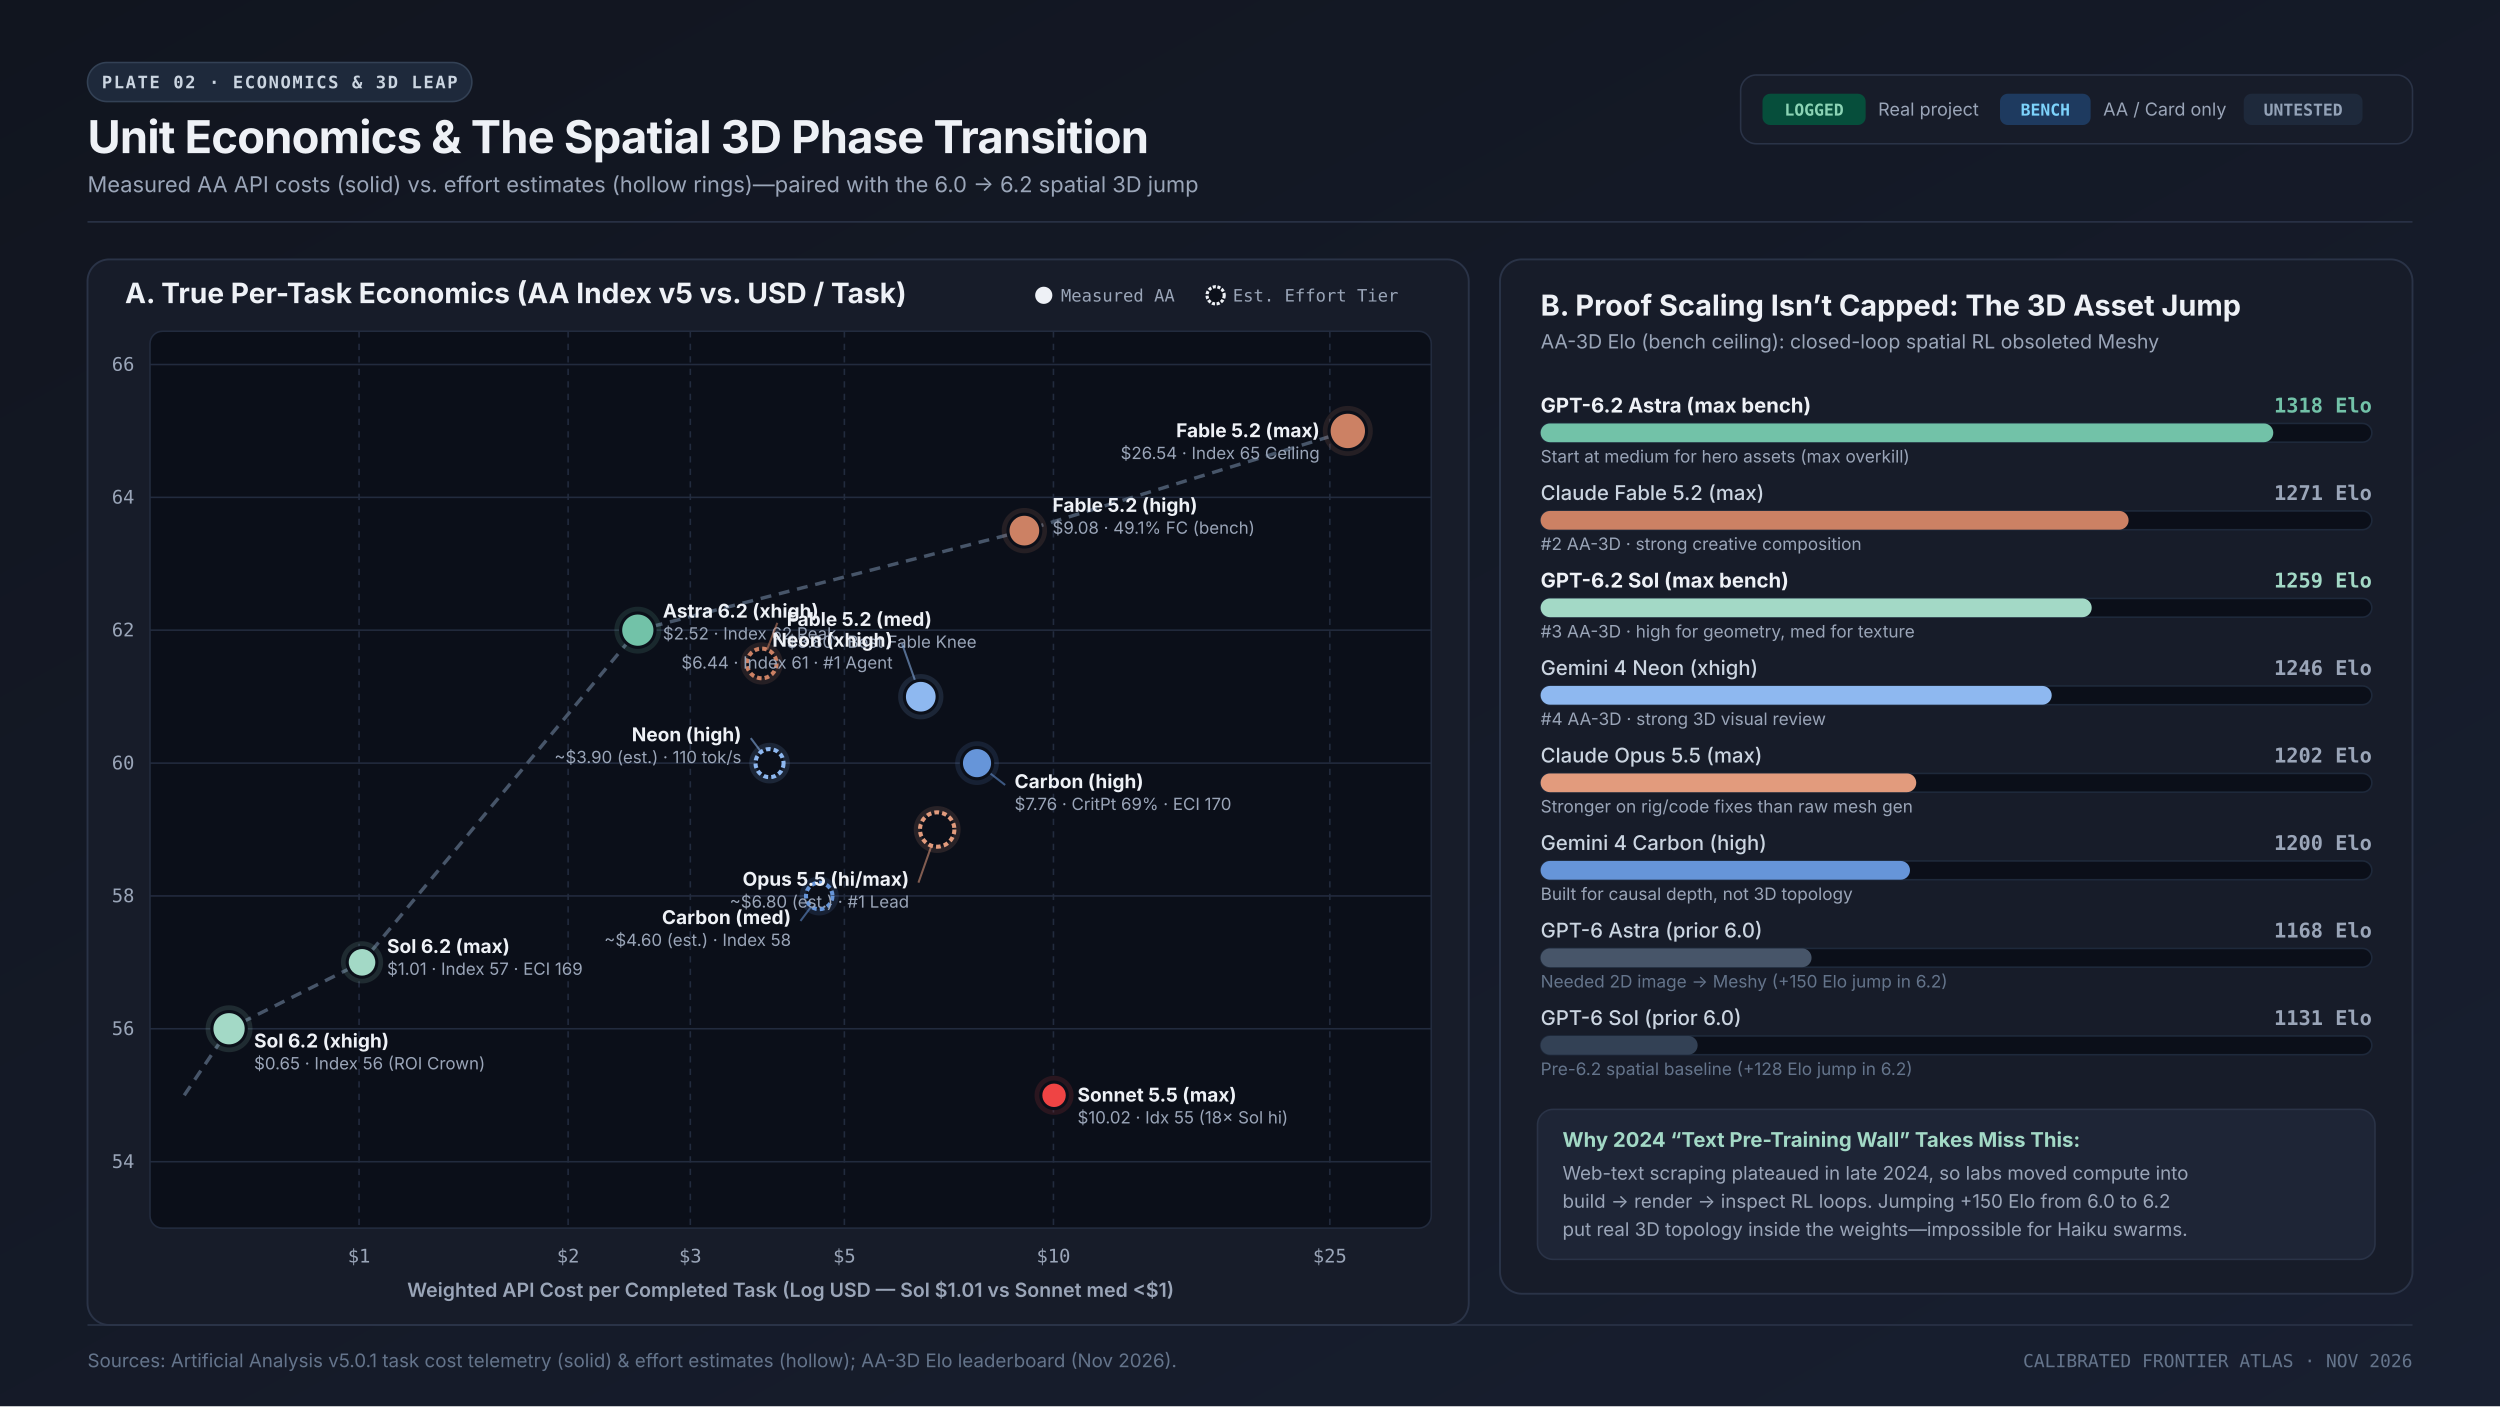
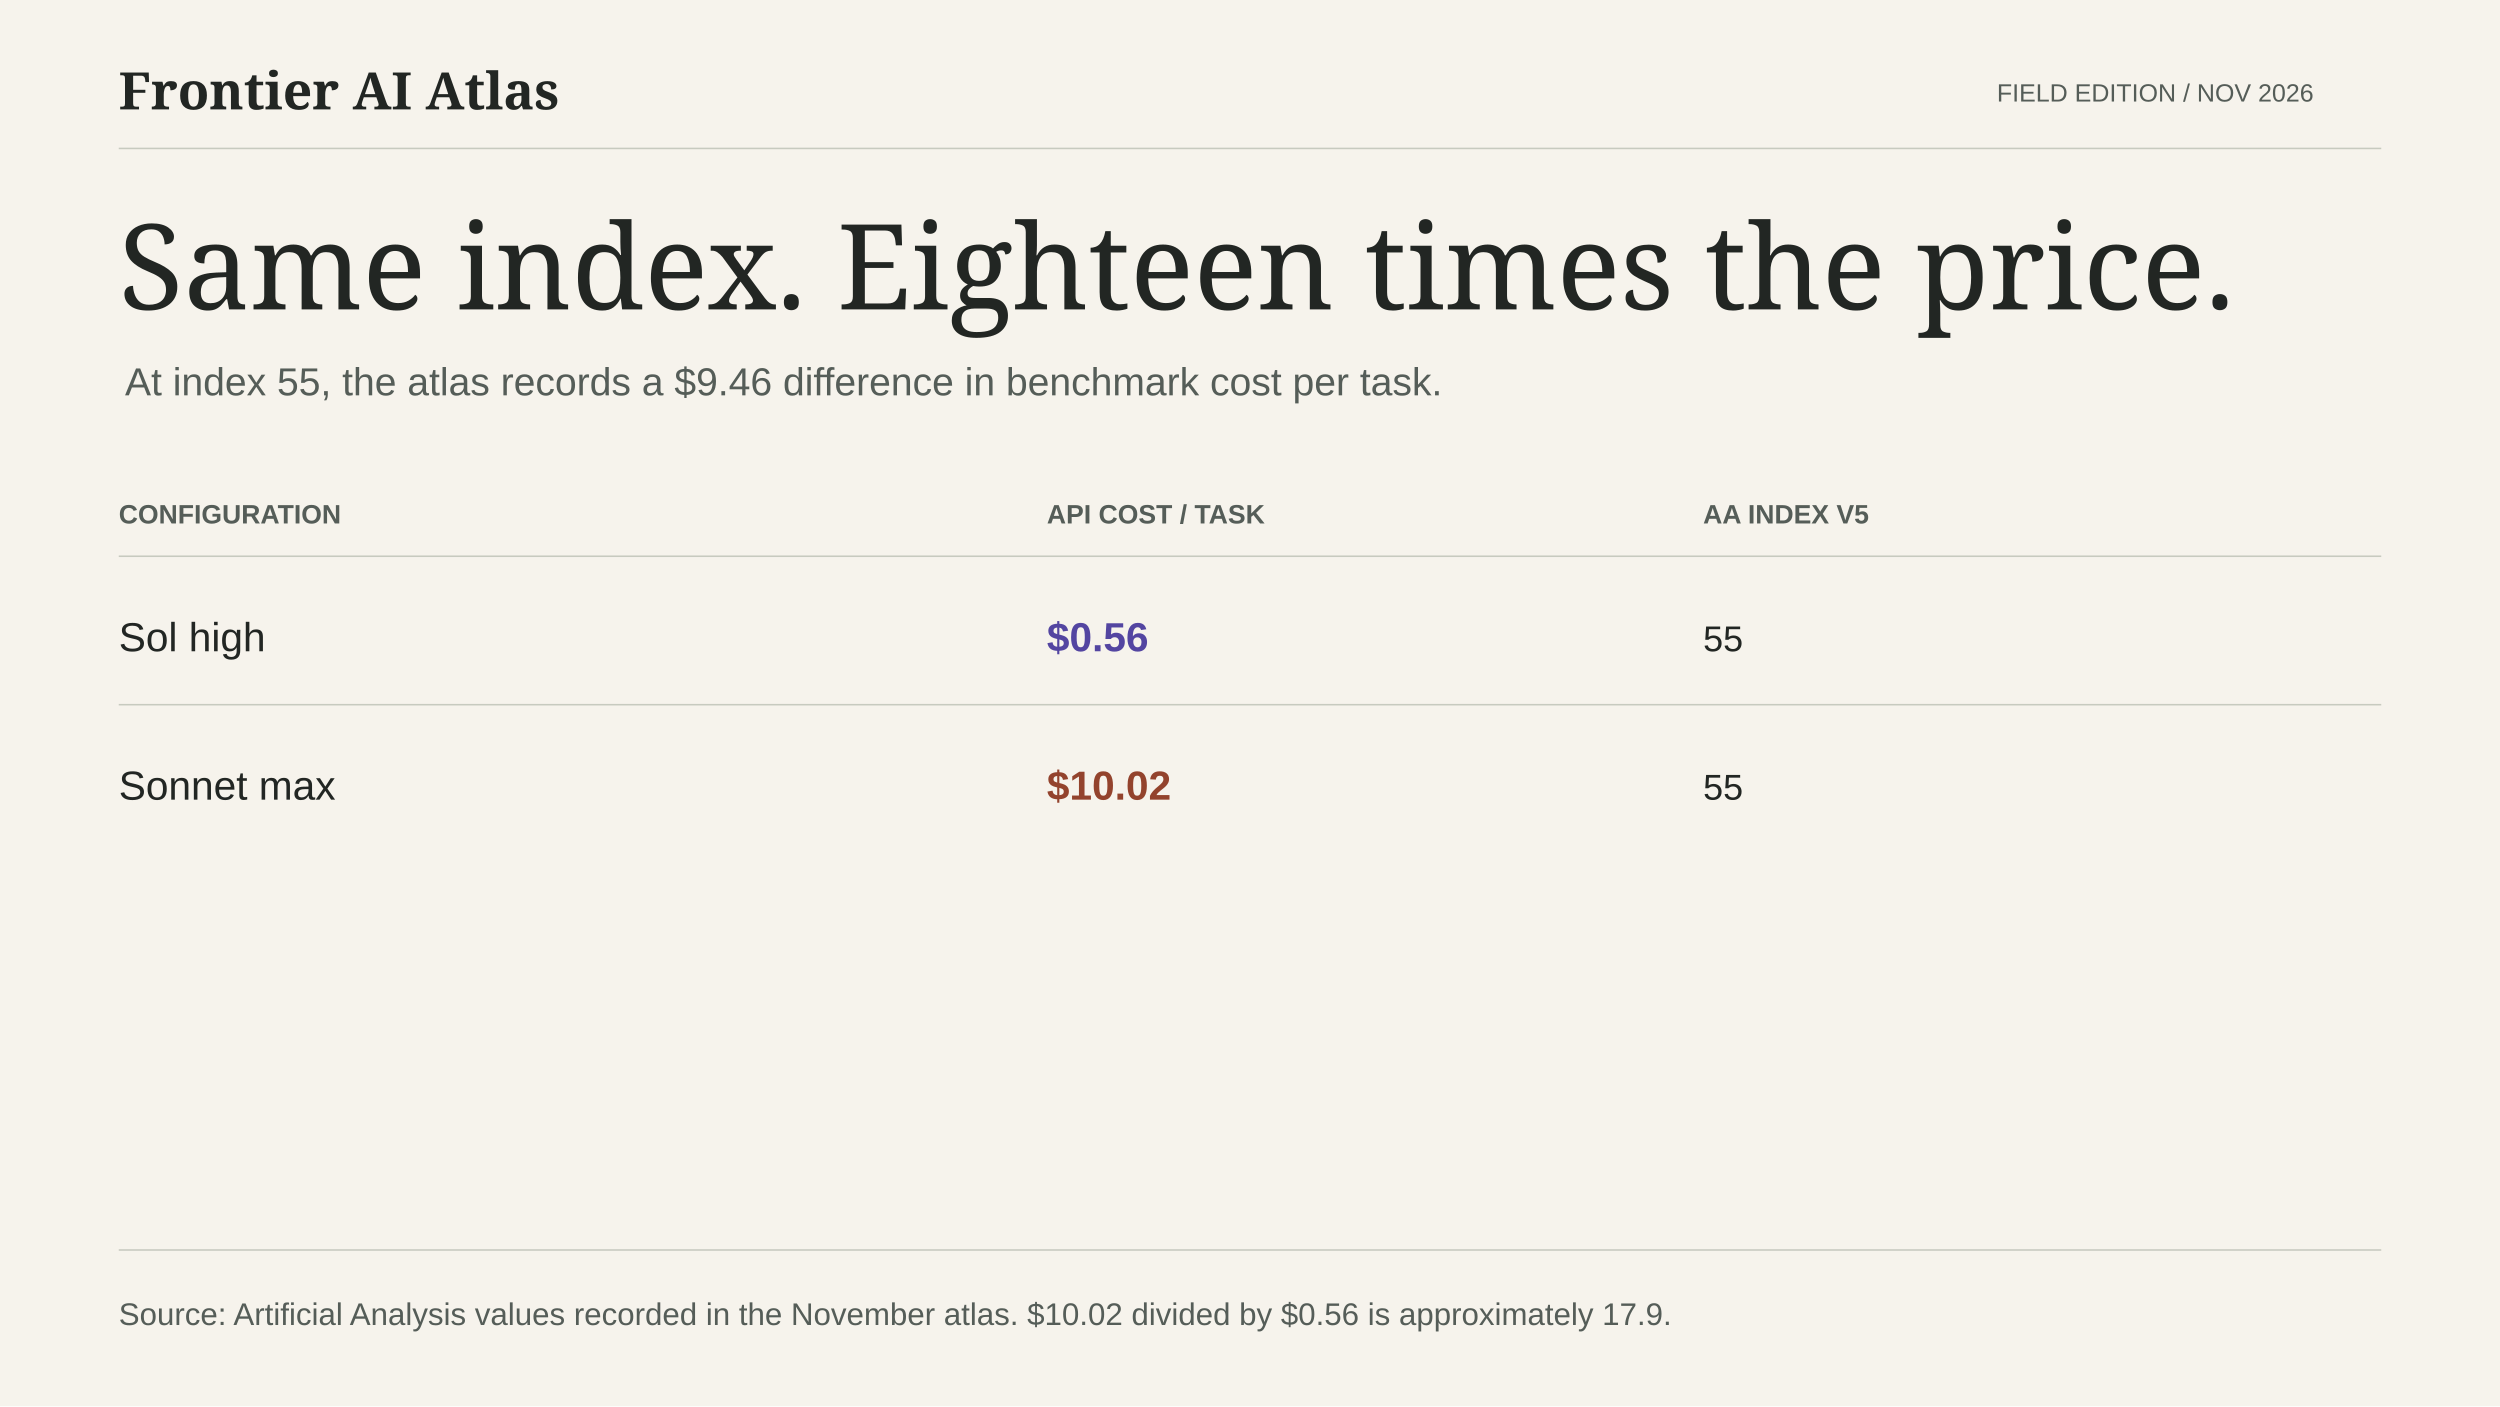
- <svg xmlns="http://www.w3.org/2000/svg" viewBox="0 0 1600 900" width="1600" height="900">
-   <defs>
-     <linearGradient id="bgGrad" x1="0" y1="0" x2="1" y2="1">
-       <stop offset="0%" stop-color="#11151F" />
-       <stop offset="100%" stop-color="#181F30" />
-     </linearGradient>
-     <linearGradient id="anthGrad" x1="0" y1="0" x2="1" y2="0">
-       <stop offset="0%" stop-color="#CC8164" />
-       <stop offset="100%" stop-color="#EBB9A2" />
-     </linearGradient>
-     <linearGradient id="oaiGrad" x1="0" y1="0" x2="1" y2="0">
-       <stop offset="0%" stop-color="#5FA890" />
-       <stop offset="100%" stop-color="#A3D9C6" />
-     </linearGradient>
-     <linearGradient id="googGrad" x1="0" y1="0" x2="1" y2="0">
-       <stop offset="0%" stop-color="#6695D9" />
-       <stop offset="100%" stop-color="#9BC2F5" />
-     </linearGradient>
-   </defs>
-   <rect width="1600" height="900" fill="url(#bgGrad)" />
-   <g transform="translate(56, 40)">
-     <rect x="0" y="0" width="246" height="25" rx="12.5" fill="#1E293B" stroke="#334155" stroke-width="1" />
-     <text x="123" y="16.5" text-anchor="middle" fill="#CBD5E1" font-family="Cascadia Code, Consolas, ui-monospace, monospace" font-size="11" font-weight="600" letter-spacing="1">PLATE 02 · ECONOMICS &amp; 3D LEAP</text>
-     <text x="0" y="58" fill="#EEF1F6" font-family="Segoe UI, Inter, -apple-system, BlinkMacSystemFont, sans-serif" font-size="29" font-weight="700" letter-spacing="-0.5">Unit Economics &amp; The Spatial 3D Phase Transition</text>
-     <text x="0" y="83" fill="#9AA5B8" font-family="Segoe UI, Inter, -apple-system, BlinkMacSystemFont, sans-serif" font-size="14">Measured AA API costs (solid) vs. effort estimates (hollow rings)—paired with the 6.0 → 6.2 spatial 3D jump</text>
-     <g transform="translate(1058, 8)">
-       <rect x="0" y="0" width="430" height="44" rx="10" fill="#171C29" stroke="#2A3347" stroke-width="1" />
-       <rect x="14" y="12" width="66" height="20" rx="5" fill="#064E3B" />
-       <text x="47" y="26" text-anchor="middle" fill="#8CD4B5" font-family="Cascadia Code, Consolas, ui-monospace, monospace" font-size="10.5" font-weight="700">LOGGED</text>
-       <text x="88" y="26" fill="#9AA5B8" font-family="Segoe UI, Inter, -apple-system, BlinkMacSystemFont, sans-serif" font-size="11.5">Real project</text>
-       <rect x="166" y="12" width="58" height="20" rx="5" fill="#1E3A5F" />
-       <text x="195" y="26" text-anchor="middle" fill="#7DD3FC" font-family="Cascadia Code, Consolas, ui-monospace, monospace" font-size="10.5" font-weight="700">BENCH</text>
-       <text x="232" y="26" fill="#9AA5B8" font-family="Segoe UI, Inter, -apple-system, BlinkMacSystemFont, sans-serif" font-size="11.5">AA / Card only</text>
-       <rect x="322" y="12" width="76" height="20" rx="5" fill="#1E293B" />
-       <text x="360" y="26" text-anchor="middle" fill="#94A3B8" font-family="Cascadia Code, Consolas, ui-monospace, monospace" font-size="10.5" font-weight="700">UNTESTED</text>
-     </g>
-   </g>
-   <line x1="56" y1="142" x2="1544" y2="142" stroke="#2A3347" stroke-width="1" />
-   <rect x="56" y="166" width="884" height="682" rx="14" fill="#171C29" stroke="#2A3347" stroke-width="1.2" />
-   <text x="80" y="194" fill="#EEF1F6" font-family="Segoe UI, Inter, -apple-system, BlinkMacSystemFont, sans-serif" font-size="18" font-weight="700">A. True Per-Task Economics (AA Index v5 vs. USD / Task)</text>
-   <circle cx="668" cy="189" r="5.5" fill="#EEF1F6" />
-   <text x="679" y="193" fill="#9AA5B8" font-family="Cascadia Code, Consolas, ui-monospace, monospace" font-size="11">Measured AA</text>
-   <circle cx="778" cy="189" r="5.5" fill="#0B0F19" stroke="#EEF1F6" stroke-width="2" stroke-dasharray="2 1" />
-   <text x="789" y="193" fill="#9AA5B8" font-family="Cascadia Code, Consolas, ui-monospace, monospace" font-size="11">Est. Effort Tier</text>
-   <rect x="96" y="212" width="820" height="574" rx="8" fill="#0B0F19" stroke="#222B3E" />
-   <line x1="229.8" y1="212" x2="229.8" y2="786" stroke="#222B3E" stroke-dasharray="4 4" />
-   <text x="229.8" y="808" text-anchor="middle" fill="#9AA5B8" font-family="Cascadia Code, Consolas, ui-monospace, monospace" font-size="12">$1</text>
-   <line x1="363.6" y1="212" x2="363.6" y2="786" stroke="#222B3E" stroke-dasharray="4 4" />
-   <text x="363.6" y="808" text-anchor="middle" fill="#9AA5B8" font-family="Cascadia Code, Consolas, ui-monospace, monospace" font-size="12">$2</text>
-   <line x1="441.8" y1="212" x2="441.8" y2="786" stroke="#222B3E" stroke-dasharray="4 4" />
-   <text x="441.8" y="808" text-anchor="middle" fill="#9AA5B8" font-family="Cascadia Code, Consolas, ui-monospace, monospace" font-size="12">$3</text>
-   <line x1="540.4" y1="212" x2="540.4" y2="786" stroke="#222B3E" stroke-dasharray="4 4" />
-   <text x="540.4" y="808" text-anchor="middle" fill="#9AA5B8" font-family="Cascadia Code, Consolas, ui-monospace, monospace" font-size="12">$5</text>
-   <line x1="674.2" y1="212" x2="674.2" y2="786" stroke="#222B3E" stroke-dasharray="4 4" />
-   <text x="674.2" y="808" text-anchor="middle" fill="#9AA5B8" font-family="Cascadia Code, Consolas, ui-monospace, monospace" font-size="12">$10</text>
-   <line x1="851.1" y1="212" x2="851.1" y2="786" stroke="#222B3E" stroke-dasharray="4 4" />
-   <text x="851.1" y="808" text-anchor="middle" fill="#9AA5B8" font-family="Cascadia Code, Consolas, ui-monospace, monospace" font-size="12">$25</text>
-   <text x="506.0" y="830" text-anchor="middle" fill="#9AA5B8" font-family="Segoe UI, Inter, -apple-system, BlinkMacSystemFont, sans-serif" font-size="12.5" font-weight="600">Weighted API Cost per Completed Task (Log USD — Sol $1.01 vs Sonnet med &lt;$1)</text>
-   <line x1="96" y1="743.5" x2="916" y2="743.5" stroke="#222B3E" />
-   <text x="86" y="747.5" text-anchor="end" fill="#9AA5B8" font-family="Cascadia Code, Consolas, ui-monospace, monospace" font-size="12">54</text>
-   <line x1="96" y1="658.4" x2="916" y2="658.4" stroke="#222B3E" />
-   <text x="86" y="662.4" text-anchor="end" fill="#9AA5B8" font-family="Cascadia Code, Consolas, ui-monospace, monospace" font-size="12">56</text>
-   <line x1="96" y1="573.4" x2="916" y2="573.4" stroke="#222B3E" />
-   <text x="86" y="577.4" text-anchor="end" fill="#9AA5B8" font-family="Cascadia Code, Consolas, ui-monospace, monospace" font-size="12">58</text>
-   <line x1="96" y1="488.4" x2="916" y2="488.4" stroke="#222B3E" />
-   <text x="86" y="492.4" text-anchor="end" fill="#9AA5B8" font-family="Cascadia Code, Consolas, ui-monospace, monospace" font-size="12">60</text>
-   <line x1="96" y1="403.3" x2="916" y2="403.3" stroke="#222B3E" />
-   <text x="86" y="407.3" text-anchor="end" fill="#9AA5B8" font-family="Cascadia Code, Consolas, ui-monospace, monospace" font-size="12">62</text>
-   <line x1="96" y1="318.3" x2="916" y2="318.3" stroke="#222B3E" />
-   <text x="86" y="322.3" text-anchor="end" fill="#9AA5B8" font-family="Cascadia Code, Consolas, ui-monospace, monospace" font-size="12">64</text>
-   <line x1="96" y1="233.3" x2="916" y2="233.3" stroke="#222B3E" />
-   <text x="86" y="237.3" text-anchor="end" fill="#9AA5B8" font-family="Cascadia Code, Consolas, ui-monospace, monospace" font-size="12">66</text>
-   <polyline points="117.9,701.0 146.6,658.4 231.7,615.9 408.2,403.3 655.6,339.6 862.6,275.8" fill="none" stroke="#475569" stroke-width="2.2" stroke-dasharray="7 5" />
-   <circle cx="146.6" cy="658.4" r="15.0" fill="#A3D9C6" fill-opacity="0.14" />
-   <circle cx="146.6" cy="658.4" r="11.0" fill="#A3D9C6" stroke="#0B0F19" stroke-width="2" />
-   <text x="162.6" y="670.4" text-anchor="start" fill="#EEF1F6" font-family="Segoe UI, Inter, -apple-system, BlinkMacSystemFont, sans-serif" font-size="12.2" font-weight="700">Sol 6.2 (xhigh)</text>
-   <text x="162.6" y="684.4" text-anchor="start" fill="#9AA5B8" font-family="Segoe UI, Inter, -apple-system, BlinkMacSystemFont, sans-serif" font-size="10.8">$0.65 · Index 56 (ROI Crown)</text>
-   <circle cx="231.7" cy="615.9" r="13.5" fill="#A3D9C6" fill-opacity="0.14" />
-   <circle cx="231.7" cy="615.9" r="9.5" fill="#A3D9C6" stroke="#0B0F19" stroke-width="2" />
-   <text x="247.7" y="609.9" text-anchor="start" fill="#EEF1F6" font-family="Segoe UI, Inter, -apple-system, BlinkMacSystemFont, sans-serif" font-size="12.2" font-weight="700">Sol 6.2 (max)</text>
-   <text x="247.7" y="623.9" text-anchor="start" fill="#9AA5B8" font-family="Segoe UI, Inter, -apple-system, BlinkMacSystemFont, sans-serif" font-size="10.8">$1.01 · Index 57 · ECI 169</text>
-   <circle cx="408.2" cy="403.3" r="15.0" fill="#72C2A8" fill-opacity="0.14" />
-   <circle cx="408.2" cy="403.3" r="11.0" fill="#72C2A8" stroke="#0B0F19" stroke-width="2" />
-   <text x="424.2" y="395.3" text-anchor="start" fill="#EEF1F6" font-family="Segoe UI, Inter, -apple-system, BlinkMacSystemFont, sans-serif" font-size="12.2" font-weight="700">Astra 6.2 (xhigh)</text>
-   <text x="424.2" y="409.3" text-anchor="start" fill="#9AA5B8" font-family="Segoe UI, Inter, -apple-system, BlinkMacSystemFont, sans-serif" font-size="10.8">$2.52 · Index 62 Peak</text>
-   <line x1="492.5" y1="488.4" x2="480.5" y2="472.4" stroke="#8EB8F0" stroke-opacity="0.55" stroke-width="1.3" />
-   <circle cx="492.5" cy="488.4" r="13.0" fill="#8EB8F0" fill-opacity="0.14" />
-   <circle cx="492.5" cy="488.4" r="9.0" fill="#0B0F19" stroke="#8EB8F0" stroke-width="2.6" stroke-dasharray="3 2" />
-   <text x="474.5" y="474.4" text-anchor="end" fill="#EEF1F6" font-family="Segoe UI, Inter, -apple-system, BlinkMacSystemFont, sans-serif" font-size="12.2" font-weight="700">Neon (high)</text>
-   <text x="474.5" y="488.4" text-anchor="end" fill="#9AA5B8" font-family="Segoe UI, Inter, -apple-system, BlinkMacSystemFont, sans-serif" font-size="10.8">~$3.90 (est.) · 110 tok/s</text>
-   <line x1="487.5" y1="424.6" x2="497.5" y2="398.6" stroke="#CC8164" stroke-opacity="0.55" stroke-width="1.3" />
-   <circle cx="487.5" cy="424.6" r="13.5" fill="#CC8164" fill-opacity="0.14" />
-   <circle cx="487.5" cy="424.6" r="9.5" fill="#0B0F19" stroke="#CC8164" stroke-width="2.6" stroke-dasharray="3 2" />
-   <text x="503.5" y="400.6" text-anchor="start" fill="#EEF1F6" font-family="Segoe UI, Inter, -apple-system, BlinkMacSystemFont, sans-serif" font-size="12.2" font-weight="700">Fable 5.2 (med)</text>
-   <text x="503.5" y="414.6" text-anchor="start" fill="#9AA5B8" font-family="Segoe UI, Inter, -apple-system, BlinkMacSystemFont, sans-serif" font-size="10.8">$3.80 · Best Fable Knee</text>
-   <line x1="524.3" y1="573.4" x2="512.3" y2="589.4" stroke="#6695D9" stroke-opacity="0.55" stroke-width="1.3" />
-   <circle cx="524.3" cy="573.4" r="12.5" fill="#6695D9" fill-opacity="0.14" />
-   <circle cx="524.3" cy="573.4" r="8.5" fill="#0B0F19" stroke="#6695D9" stroke-width="2.6" stroke-dasharray="3 2" />
-   <text x="506.3" y="591.4" text-anchor="end" fill="#EEF1F6" font-family="Segoe UI, Inter, -apple-system, BlinkMacSystemFont, sans-serif" font-size="12.2" font-weight="700">Carbon (med)</text>
-   <text x="506.3" y="605.4" text-anchor="end" fill="#9AA5B8" font-family="Segoe UI, Inter, -apple-system, BlinkMacSystemFont, sans-serif" font-size="10.8">~$4.60 (est.) · Index 58</text>
-   <line x1="589.3" y1="445.9" x2="577.3" y2="411.9" stroke="#8EB8F0" stroke-opacity="0.55" stroke-width="1.3" />
-   <circle cx="589.3" cy="445.9" r="14.5" fill="#8EB8F0" fill-opacity="0.14" />
-   <circle cx="589.3" cy="445.9" r="10.5" fill="#8EB8F0" stroke="#0B0F19" stroke-width="2" />
-   <text x="571.3" y="413.9" text-anchor="end" fill="#EEF1F6" font-family="Segoe UI, Inter, -apple-system, BlinkMacSystemFont, sans-serif" font-size="12.2" font-weight="700">Neon (xhigh)</text>
-   <text x="571.3" y="427.9" text-anchor="end" fill="#9AA5B8" font-family="Segoe UI, Inter, -apple-system, BlinkMacSystemFont, sans-serif" font-size="10.8">$6.44 · Index 61 · #1 Agent</text>
-   <line x1="599.8" y1="530.9" x2="587.8" y2="564.9" stroke="#E29B7D" stroke-opacity="0.55" stroke-width="1.3" />
-   <circle cx="599.8" cy="530.9" r="15.0" fill="#E29B7D" fill-opacity="0.14" />
-   <circle cx="599.8" cy="530.9" r="11.0" fill="#0B0F19" stroke="#E29B7D" stroke-width="2.6" stroke-dasharray="3 2" />
-   <text x="581.8" y="566.9" text-anchor="end" fill="#EEF1F6" font-family="Segoe UI, Inter, -apple-system, BlinkMacSystemFont, sans-serif" font-size="12.2" font-weight="700">Opus 5.5 (hi/max)</text>
-   <text x="581.8" y="580.9" text-anchor="end" fill="#9AA5B8" font-family="Segoe UI, Inter, -apple-system, BlinkMacSystemFont, sans-serif" font-size="10.8">~$6.80 (est.) · #1 Lead</text>
-   <line x1="625.3" y1="488.4" x2="643.3" y2="502.4" stroke="#6695D9" stroke-opacity="0.55" stroke-width="1.3" />
-   <circle cx="625.3" cy="488.4" r="14.0" fill="#6695D9" fill-opacity="0.14" />
-   <circle cx="625.3" cy="488.4" r="10.0" fill="#6695D9" stroke="#0B0F19" stroke-width="2" />
-   <text x="649.3" y="504.4" text-anchor="start" fill="#EEF1F6" font-family="Segoe UI, Inter, -apple-system, BlinkMacSystemFont, sans-serif" font-size="12.2" font-weight="700">Carbon (high)</text>
-   <text x="649.3" y="518.4" text-anchor="start" fill="#9AA5B8" font-family="Segoe UI, Inter, -apple-system, BlinkMacSystemFont, sans-serif" font-size="10.8">$7.76 · CritPt 69% · ECI 170</text>
-   <circle cx="674.6" cy="701.0" r="12.5" fill="#EF4444" fill-opacity="0.14" />
-   <circle cx="674.6" cy="701.0" r="8.5" fill="#EF4444" stroke="#0B0F19" stroke-width="2" />
-   <text x="689.6" y="705.0" text-anchor="start" fill="#EEF1F6" font-family="Segoe UI, Inter, -apple-system, BlinkMacSystemFont, sans-serif" font-size="12.2" font-weight="700">Sonnet 5.5 (max)</text>
-   <text x="689.6" y="719.0" text-anchor="start" fill="#9AA5B8" font-family="Segoe UI, Inter, -apple-system, BlinkMacSystemFont, sans-serif" font-size="10.8">$10.02 · Idx 55 (18× Sol hi)</text>
-   <circle cx="655.6" cy="339.6" r="14.5" fill="#CC8164" fill-opacity="0.14" />
-   <circle cx="655.6" cy="339.6" r="10.5" fill="#CC8164" stroke="#0B0F19" stroke-width="2" />
-   <text x="673.6" y="327.6" text-anchor="start" fill="#EEF1F6" font-family="Segoe UI, Inter, -apple-system, BlinkMacSystemFont, sans-serif" font-size="12.2" font-weight="700">Fable 5.2 (high)</text>
-   <text x="673.6" y="341.6" text-anchor="start" fill="#9AA5B8" font-family="Segoe UI, Inter, -apple-system, BlinkMacSystemFont, sans-serif" font-size="10.8">$9.08 · 49.1% FC (bench)</text>
-   <circle cx="862.6" cy="275.8" r="16.0" fill="#CC8164" fill-opacity="0.14" />
-   <circle cx="862.6" cy="275.8" r="12.0" fill="#CC8164" stroke="#0B0F19" stroke-width="2" />
-   <text x="844.6" y="279.8" text-anchor="end" fill="#EEF1F6" font-family="Segoe UI, Inter, -apple-system, BlinkMacSystemFont, sans-serif" font-size="12.2" font-weight="700">Fable 5.2 (max)</text>
-   <text x="844.6" y="293.8" text-anchor="end" fill="#9AA5B8" font-family="Segoe UI, Inter, -apple-system, BlinkMacSystemFont, sans-serif" font-size="10.8">$26.54 · Index 65 Ceiling</text>
-   <g transform="translate(960, 166)">
-     <rect width="584" height="662" rx="14" fill="#171C29" stroke="#2A3347" stroke-width="1.2" />
-     <text x="26" y="36" fill="#EEF1F6" font-family="Segoe UI, Inter, -apple-system, BlinkMacSystemFont, sans-serif" font-size="18.5" font-weight="700">B. Proof Scaling Isn’t Capped: The 3D Asset Jump</text>
-     <text x="26" y="57" fill="#9AA5B8" font-family="Segoe UI, Inter, -apple-system, BlinkMacSystemFont, sans-serif" font-size="12.5">AA-3D Elo (bench ceiling): closed-loop spatial RL obsoleted Meshy</text>
-     <text x="26" y="98" fill="#EEF1F6" font-family="Segoe UI, Inter, -apple-system, BlinkMacSystemFont, sans-serif" font-size="13" font-weight="700">GPT-6.2 Astra (max bench)</text>
-     <text x="558" y="98" text-anchor="end" fill="#72C2A8" font-family="Cascadia Code, Consolas, ui-monospace, monospace" font-size="13" font-weight="700">1318 Elo</text>
-     <rect x="26" y="105" width="532" height="12" rx="6" fill="#0B0F19" stroke="#1E293B" />
-     <rect x="26" y="105" width="468.9" height="12" rx="6" fill="#72C2A8" />
-     <text x="26" y="130" fill="#9AA5B8" font-family="Segoe UI, Inter, -apple-system, BlinkMacSystemFont, sans-serif" font-size="11">Start at medium for hero assets (max overkill)</text>
-     <text x="26" y="154" fill="#CBD5E1" font-family="Segoe UI, Inter, -apple-system, BlinkMacSystemFont, sans-serif" font-size="13" font-weight="500">Claude Fable 5.2 (max)</text>
-     <text x="558" y="154" text-anchor="end" fill="#9AA5B8" font-family="Cascadia Code, Consolas, ui-monospace, monospace" font-size="13" font-weight="700">1271 Elo</text>
-     <rect x="26" y="161" width="532" height="12" rx="6" fill="#0B0F19" stroke="#1E293B" />
-     <rect x="26" y="161" width="376.3" height="12" rx="6" fill="#CC8164" />
-     <text x="26" y="186" fill="#9AA5B8" font-family="Segoe UI, Inter, -apple-system, BlinkMacSystemFont, sans-serif" font-size="11">#2 AA-3D · strong creative composition</text>
-     <text x="26" y="210" fill="#EEF1F6" font-family="Segoe UI, Inter, -apple-system, BlinkMacSystemFont, sans-serif" font-size="13" font-weight="700">GPT-6.2 Sol (max bench)</text>
-     <text x="558" y="210" text-anchor="end" fill="#A3D9C6" font-family="Cascadia Code, Consolas, ui-monospace, monospace" font-size="13" font-weight="700">1259 Elo</text>
-     <rect x="26" y="217" width="532" height="12" rx="6" fill="#0B0F19" stroke="#1E293B" />
-     <rect x="26" y="217" width="352.7" height="12" rx="6" fill="#A3D9C6" />
-     <text x="26" y="242" fill="#9AA5B8" font-family="Segoe UI, Inter, -apple-system, BlinkMacSystemFont, sans-serif" font-size="11">#3 AA-3D · high for geometry, med for texture</text>
-     <text x="26" y="266" fill="#CBD5E1" font-family="Segoe UI, Inter, -apple-system, BlinkMacSystemFont, sans-serif" font-size="13" font-weight="500">Gemini 4 Neon (xhigh)</text>
-     <text x="558" y="266" text-anchor="end" fill="#9AA5B8" font-family="Cascadia Code, Consolas, ui-monospace, monospace" font-size="13" font-weight="700">1246 Elo</text>
-     <rect x="26" y="273" width="532" height="12" rx="6" fill="#0B0F19" stroke="#1E293B" />
-     <rect x="26" y="273" width="327.1" height="12" rx="6" fill="#8EB8F0" />
-     <text x="26" y="298" fill="#9AA5B8" font-family="Segoe UI, Inter, -apple-system, BlinkMacSystemFont, sans-serif" font-size="11">#4 AA-3D · strong 3D visual review</text>
-     <text x="26" y="322" fill="#CBD5E1" font-family="Segoe UI, Inter, -apple-system, BlinkMacSystemFont, sans-serif" font-size="13" font-weight="500">Claude Opus 5.5 (max)</text>
-     <text x="558" y="322" text-anchor="end" fill="#9AA5B8" font-family="Cascadia Code, Consolas, ui-monospace, monospace" font-size="13" font-weight="700">1202 Elo</text>
-     <rect x="26" y="329" width="532" height="12" rx="6" fill="#0B0F19" stroke="#1E293B" />
-     <rect x="26" y="329" width="240.4" height="12" rx="6" fill="#E29B7D" />
-     <text x="26" y="354" fill="#9AA5B8" font-family="Segoe UI, Inter, -apple-system, BlinkMacSystemFont, sans-serif" font-size="11">Stronger on rig/code fixes than raw mesh gen</text>
-     <text x="26" y="378" fill="#CBD5E1" font-family="Segoe UI, Inter, -apple-system, BlinkMacSystemFont, sans-serif" font-size="13" font-weight="500">Gemini 4 Carbon (high)</text>
-     <text x="558" y="378" text-anchor="end" fill="#9AA5B8" font-family="Cascadia Code, Consolas, ui-monospace, monospace" font-size="13" font-weight="700">1200 Elo</text>
-     <rect x="26" y="385" width="532" height="12" rx="6" fill="#0B0F19" stroke="#1E293B" />
-     <rect x="26" y="385" width="236.4" height="12" rx="6" fill="#6695D9" />
-     <text x="26" y="410" fill="#9AA5B8" font-family="Segoe UI, Inter, -apple-system, BlinkMacSystemFont, sans-serif" font-size="11">Built for causal depth, not 3D topology</text>
-     <text x="26" y="434" fill="#CBD5E1" font-family="Segoe UI, Inter, -apple-system, BlinkMacSystemFont, sans-serif" font-size="13" font-weight="500">GPT-6 Astra (prior 6.0)</text>
-     <text x="558" y="434" text-anchor="end" fill="#9AA5B8" font-family="Cascadia Code, Consolas, ui-monospace, monospace" font-size="13" font-weight="700">1168 Elo</text>
-     <rect x="26" y="441" width="532" height="12" rx="6" fill="#0B0F19" stroke="#1E293B" />
-     <rect x="26" y="441" width="173.4" height="12" rx="6" fill="#475569" />
-     <text x="26" y="466" fill="#64748B" font-family="Segoe UI, Inter, -apple-system, BlinkMacSystemFont, sans-serif" font-size="11">Needed 2D image → Meshy (+150 Elo jump in 6.2)</text>
-     <text x="26" y="490" fill="#CBD5E1" font-family="Segoe UI, Inter, -apple-system, BlinkMacSystemFont, sans-serif" font-size="13" font-weight="500">GPT-6 Sol (prior 6.0)</text>
-     <text x="558" y="490" text-anchor="end" fill="#9AA5B8" font-family="Cascadia Code, Consolas, ui-monospace, monospace" font-size="13" font-weight="700">1131 Elo</text>
-     <rect x="26" y="497" width="532" height="12" rx="6" fill="#0B0F19" stroke="#1E293B" />
-     <rect x="26" y="497" width="100.5" height="12" rx="6" fill="#334155" />
-     <text x="26" y="522" fill="#64748B" font-family="Segoe UI, Inter, -apple-system, BlinkMacSystemFont, sans-serif" font-size="11">Pre-6.2 spatial baseline (+128 Elo jump in 6.2)</text>
-     <rect x="24" y="544" width="536" height="96" rx="10" fill="#1E2536" stroke="#2A3347" />
-     <text x="40" y="568" fill="#A3D9C6" font-family="Segoe UI, Inter, -apple-system, BlinkMacSystemFont, sans-serif" font-size="13" font-weight="700">Why 2024 “Text Pre-Training Wall” Takes Miss This:</text>
-     <text x="40" y="589" fill="#9AA5B8" font-family="Segoe UI, Inter, -apple-system, BlinkMacSystemFont, sans-serif" font-size="12">Web-text scraping plateaued in late 2024, so labs moved compute into</text>
-     <text x="40" y="607" fill="#9AA5B8" font-family="Segoe UI, Inter, -apple-system, BlinkMacSystemFont, sans-serif" font-size="12">build → render → inspect RL loops. Jumping +150 Elo from 6.0 to 6.2</text>
-     <text x="40" y="625" fill="#9AA5B8" font-family="Segoe UI, Inter, -apple-system, BlinkMacSystemFont, sans-serif" font-size="12">put real 3D topology inside the weights—impossible for Haiku swarms.</text>
-   </g>
-   <line x1="56" y1="848" x2="1544" y2="848" stroke="#2A3347" stroke-width="1" />
-   <text x="56" y="875" fill="#64748B" font-family="Segoe UI, Inter, -apple-system, BlinkMacSystemFont, sans-serif" font-size="12">Sources: Artificial Analysis v5.0.1 task cost telemetry (solid) &amp; effort estimates (hollow); AA-3D Elo leaderboard (Nov 2026).</text>
-   <text x="1544" y="875" text-anchor="end" fill="#64748B" font-family="Cascadia Code, Consolas, ui-monospace, monospace" font-size="11.5">CALIBRATED FRONTIER ATLAS · NOV 2026</text>
+ <svg xmlns="http://www.w3.org/2000/svg" width="1600" height="900" viewBox="0 0 1600 900" role="img">
+   <rect width="1600" height="900" fill="#F6F3EC" />
+   <text x="76" y="70" font-family="Georgia,serif" font-size="33" font-weight="650" fill="#222623">Frontier AI Atlas</text>
+   <text x="1278" y="65" font-family="Segoe UI,Arial,sans-serif" font-size="16" font-weight="400" fill="#555D58">FIELD EDITION  /  NOV 2026</text>
+   <path d="M76 95 H1524" stroke="#C7CABF" />
+   <text x="76" y="198" font-family="Georgia,serif" font-size="76" font-weight="400" fill="#222623">Same index. Eighteen times the price.</text>
+   <text x="80" y="253" font-family="Segoe UI,Arial,sans-serif" font-size="25" font-weight="400" fill="#555D58">At index 55, the atlas records a $9.46 difference in benchmark cost per task.</text>
+   <text x="76" y="335" font-family="Segoe UI,Arial,sans-serif" font-size="17" font-weight="650" fill="#555D58">CONFIGURATION</text>
+   <text x="670" y="335" font-family="Segoe UI,Arial,sans-serif" font-size="17" font-weight="650" fill="#555D58">API COST / TASK</text>
+   <text x="1090" y="335" font-family="Segoe UI,Arial,sans-serif" font-size="17" font-weight="650" fill="#555D58">AA INDEX V5</text>
+   <path d="M76 356 H1524" stroke="#C7CABF" />
+   <text x="76" y="416.8" font-family="Segoe UI,Arial,sans-serif" font-size="26" font-weight="400" fill="#222623">Sol high</text>
+   <text x="670" y="416.8" font-family="Segoe UI,Arial,sans-serif" font-size="26" font-weight="650" fill="#5345A1">$0.56</text>
+   <text x="1090" y="416.8" font-family="Segoe UI,Arial,sans-serif" font-size="23" font-weight="400" fill="#222623">55</text>
+   <path d="M76 451 H1524" stroke="#C7CABF" />
+   <text x="76" y="511.8" font-family="Segoe UI,Arial,sans-serif" font-size="26" font-weight="400" fill="#222623">Sonnet max</text>
+   <text x="670" y="511.8" font-family="Segoe UI,Arial,sans-serif" font-size="26" font-weight="650" fill="#93432D">$10.02</text>
+   <text x="1090" y="511.8" font-family="Segoe UI,Arial,sans-serif" font-size="23" font-weight="400" fill="#222623">55</text>
+   <path d="M76 800 H1524" stroke="#C7CABF" />
+   <text x="76" y="848" font-family="Segoe UI,Arial,sans-serif" font-size="20" font-weight="400" fill="#555D58">Source: Artificial Analysis values recorded in the November atlas. $10.02 divided by $0.56 is approximately 17.9.</text>
</svg>
